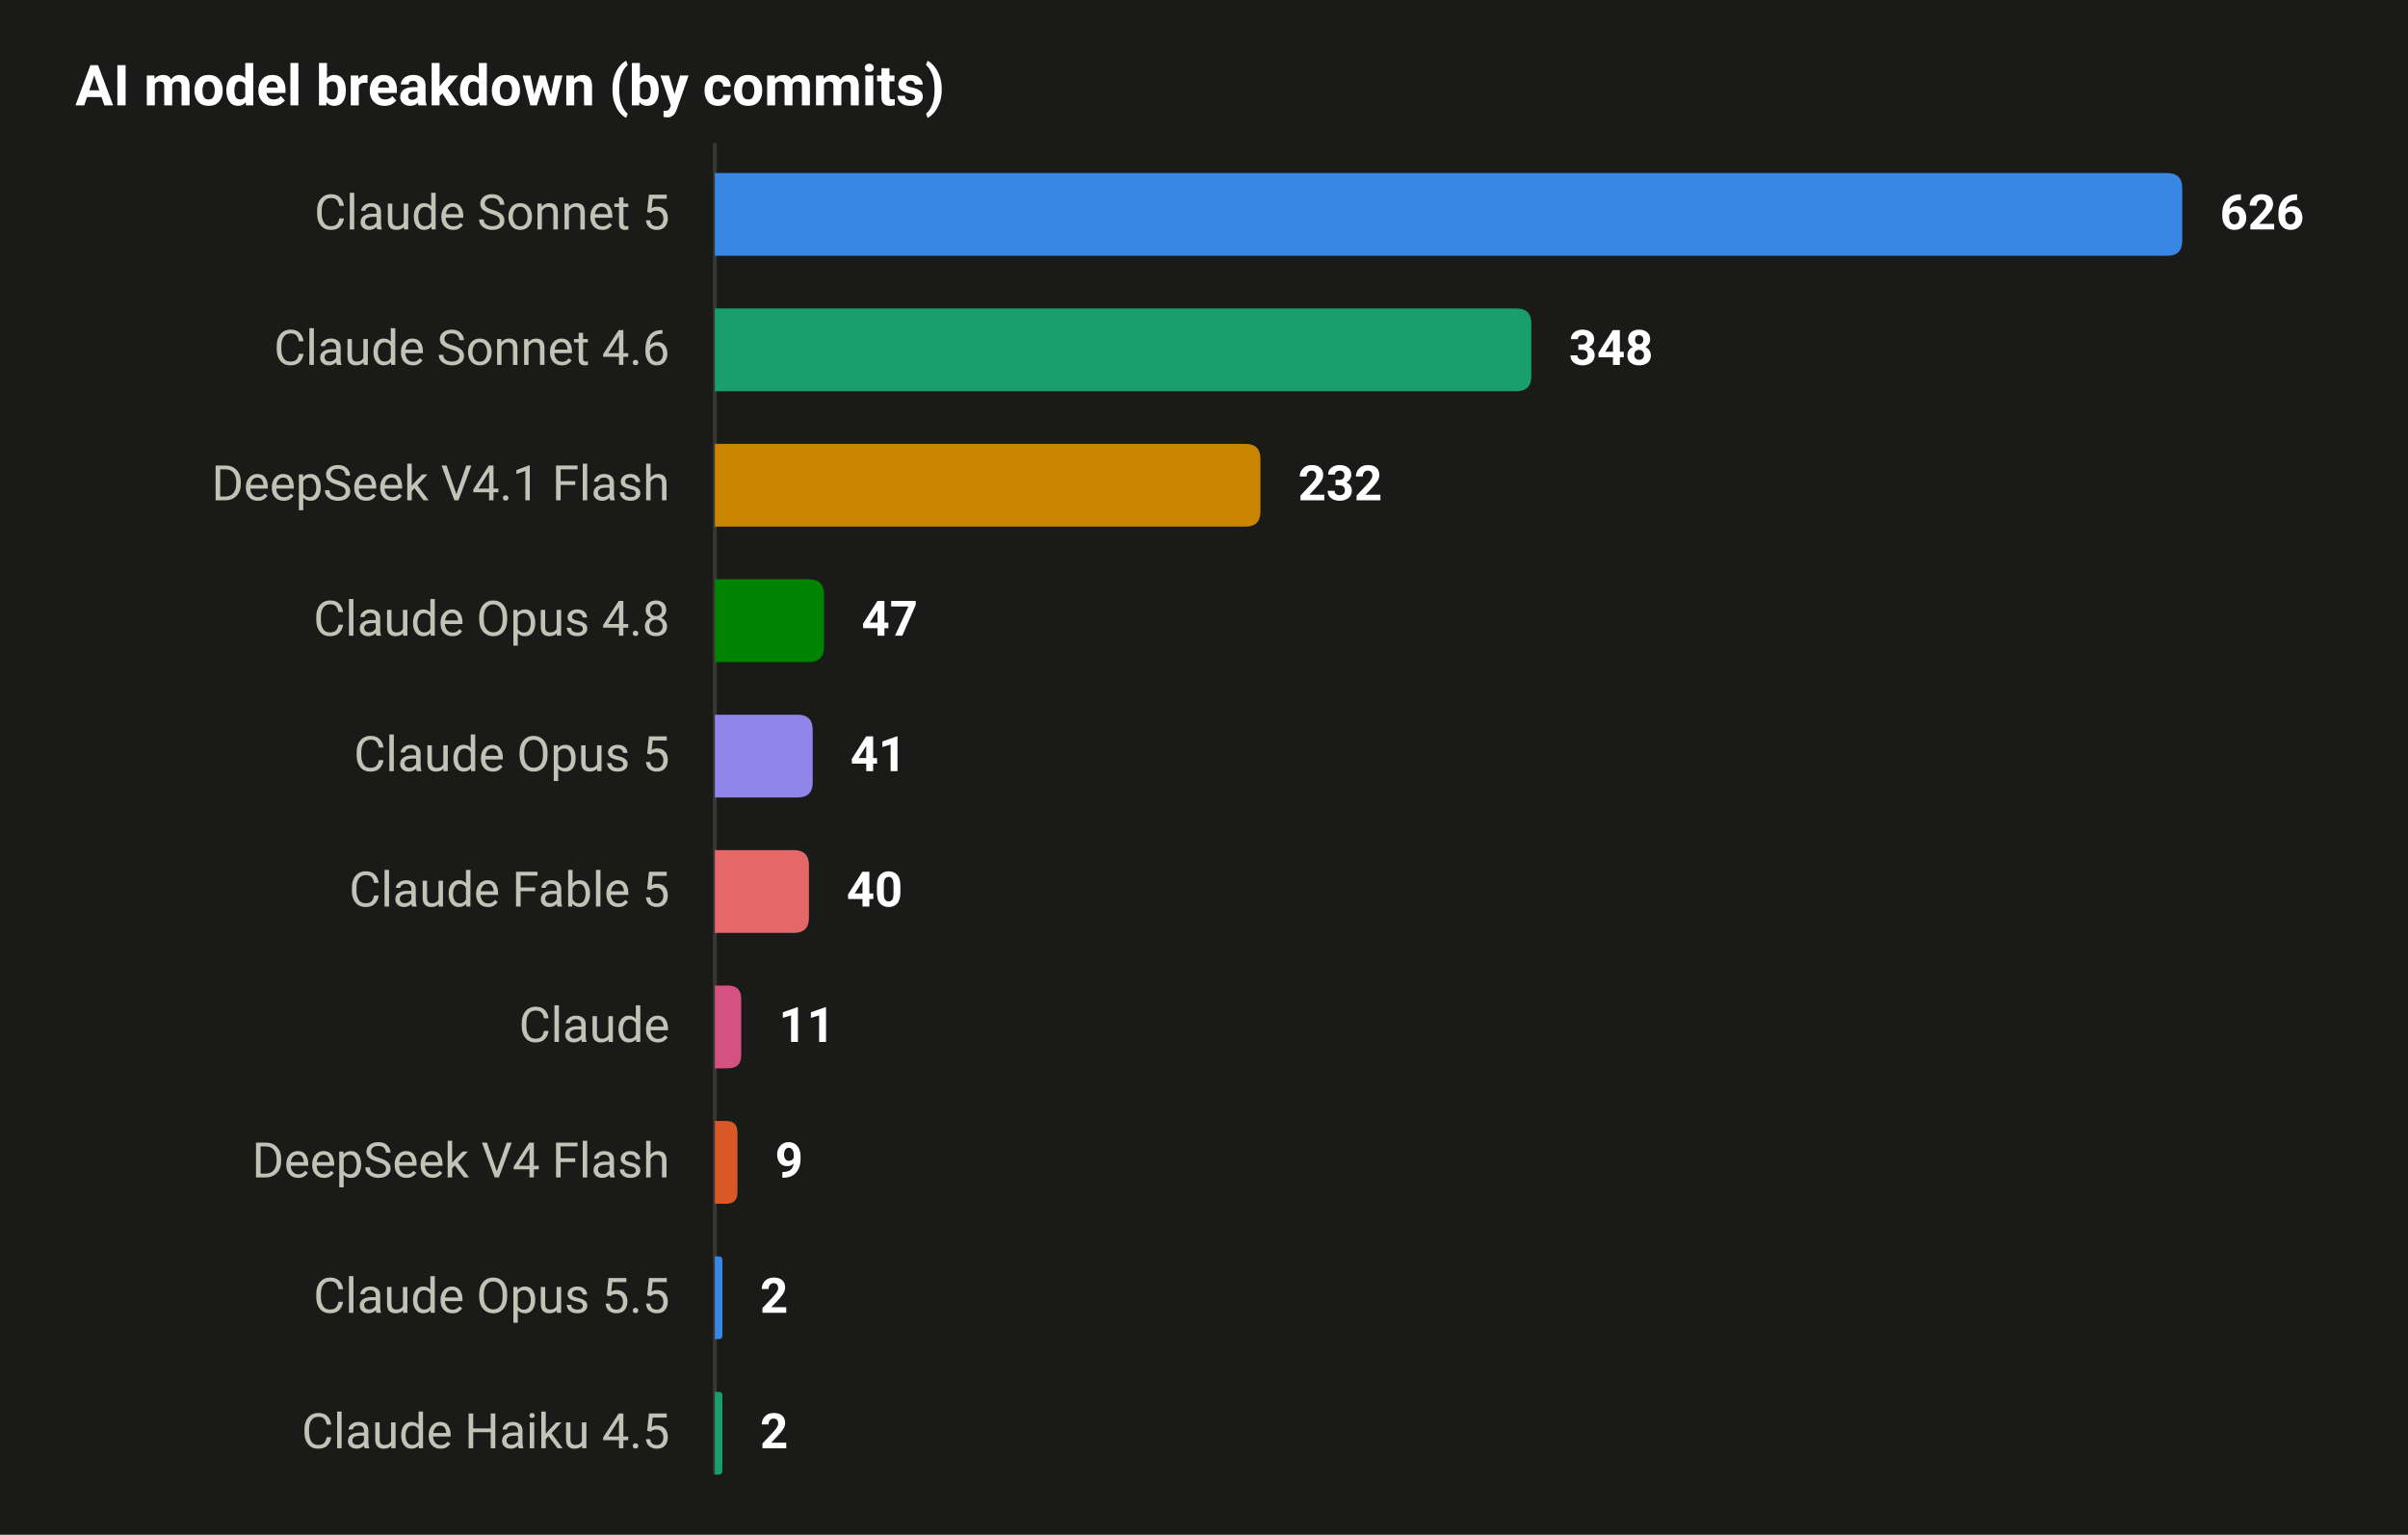
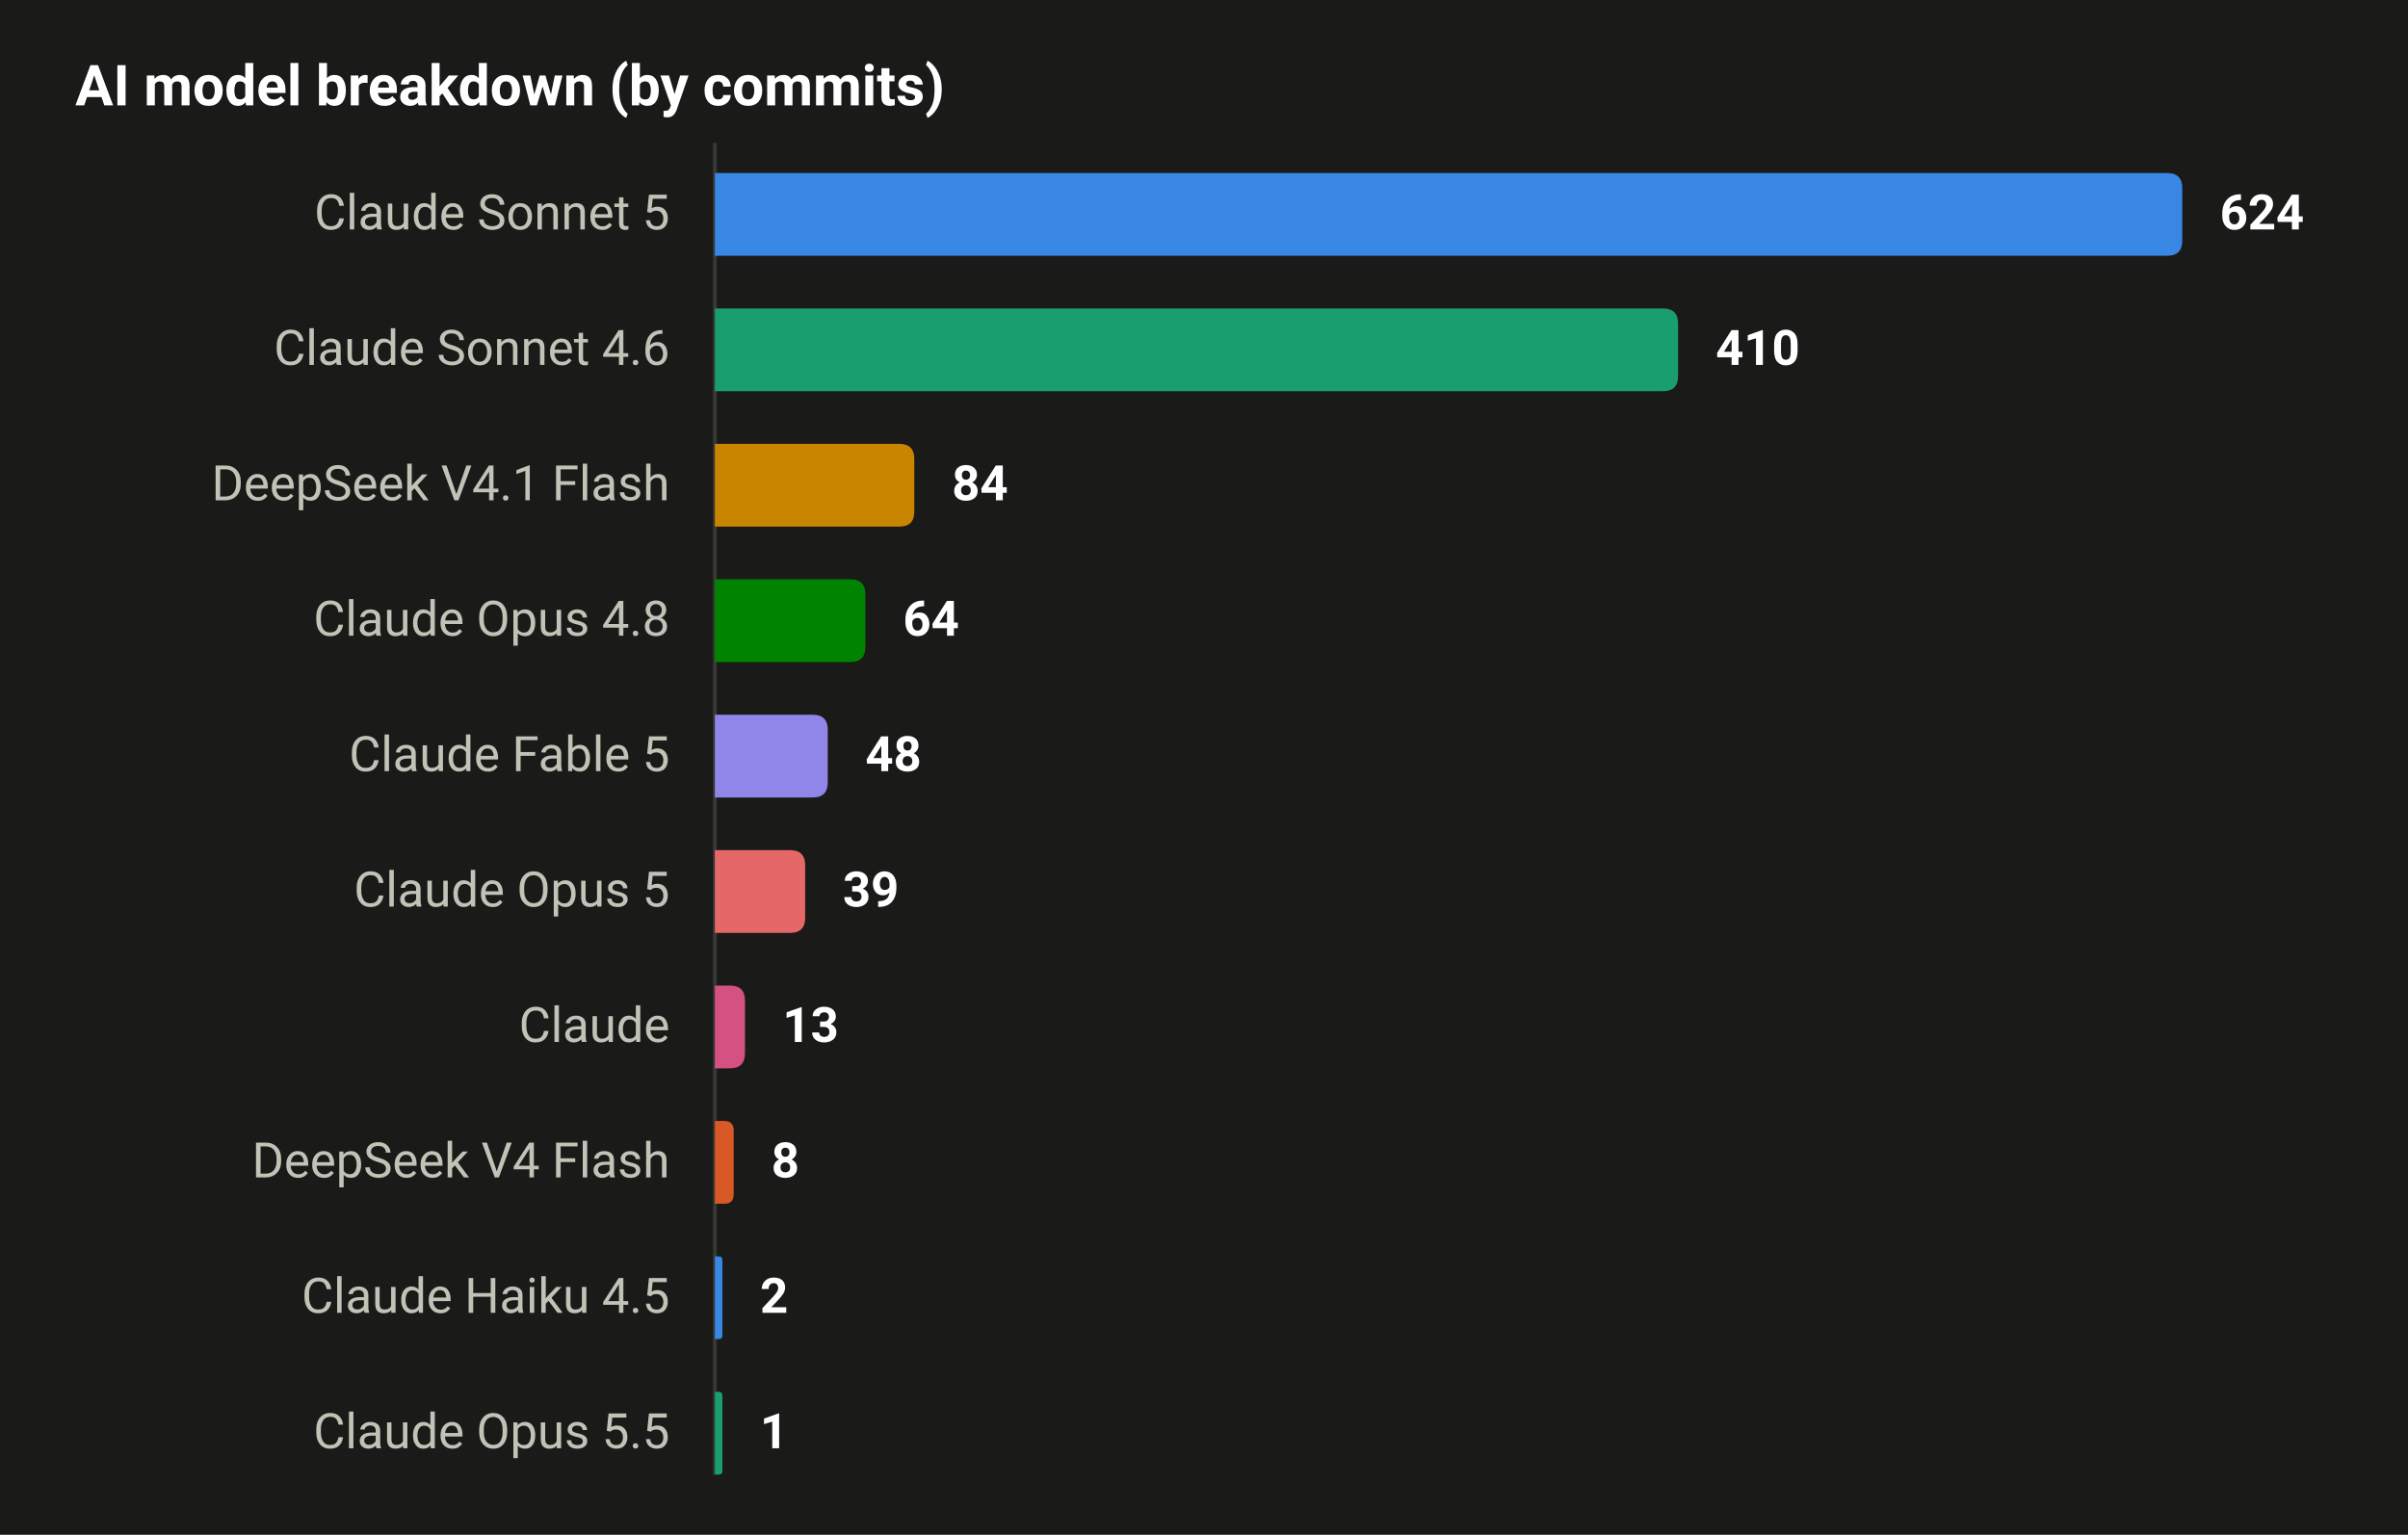
<svg xmlns="http://www.w3.org/2000/svg" width="640" height="408" viewBox="0 0 640 408" font-family="-apple-system, BlinkMacSystemFont, 'Segoe UI', Roboto, Helvetica, Arial, sans-serif">
  <rect width="640" height="408" fill="#1a1a19" />
  <text x="20" y="28" fill="#ffffff" font-size="15" font-weight="600">AI model breakdown (by commits)</text>
  <line x1="190" y1="38" x2="190" y2="392" stroke="#383835" stroke-width="1" />
  <text x="178" y="61" fill="#c3c2b7" font-size="13" text-anchor="end">Claude Sonnet 5</text>
  <path d="M190,46 H576 Q580,46 580,50 V64 Q580,68 576,68 H190 Z" fill="#3987e5" />
-   <text x="590" y="61" fill="#ffffff" font-size="13" font-weight="600">626</text>
+   <text x="590" y="61" fill="#ffffff" font-size="13" font-weight="600">624</text>
  <text x="178" y="97" fill="#c3c2b7" font-size="13" text-anchor="end">Claude Sonnet 4.6</text>
-   <path d="M190,82 H403 Q407,82 407,86 V100 Q407,104 403,104 H190 Z" fill="#199e70" />
-   <text x="417" y="97" fill="#ffffff" font-size="13" font-weight="600">348</text>
+   <path d="M190,82 H442 Q446,82 446,86 V100 Q446,104 442,104 H190 Z" fill="#199e70" />
+   <text x="456" y="97" fill="#ffffff" font-size="13" font-weight="600">410</text>
  <text x="178" y="133" fill="#c3c2b7" font-size="13" text-anchor="end">DeepSeek V4.1 Flash</text>
-   <path d="M190,118 H331 Q335,118 335,122 V136 Q335,140 331,140 H190 Z" fill="#c98500" />
-   <text x="345" y="133" fill="#ffffff" font-size="13" font-weight="600">232</text>
+   <path d="M190,118 H239 Q243,118 243,122 V136 Q243,140 239,140 H190 Z" fill="#c98500" />
+   <text x="253" y="133" fill="#ffffff" font-size="13" font-weight="600">84</text>
  <text x="178" y="169" fill="#c3c2b7" font-size="13" text-anchor="end">Claude Opus 4.8</text>
-   <path d="M190,154 H215 Q219,154 219,158 V172 Q219,176 215,176 H190 Z" fill="#008300" />
-   <text x="229" y="169" fill="#ffffff" font-size="13" font-weight="600">47</text>
-   <text x="178" y="205" fill="#c3c2b7" font-size="13" text-anchor="end">Claude Opus 5</text>
-   <path d="M190,190 H212 Q216,190 216,194 V208 Q216,212 212,212 H190 Z" fill="#9085e9" />
-   <text x="226" y="205" fill="#ffffff" font-size="13" font-weight="600">41</text>
-   <text x="178" y="241" fill="#c3c2b7" font-size="13" text-anchor="end">Claude Fable 5</text>
-   <path d="M190,226 H211 Q215,226 215,230 V244 Q215,248 211,248 H190 Z" fill="#e66767" />
-   <text x="225" y="241" fill="#ffffff" font-size="13" font-weight="600">40</text>
+   <path d="M190,154 H226 Q230,154 230,158 V172 Q230,176 226,176 H190 Z" fill="#008300" />
+   <text x="240" y="169" fill="#ffffff" font-size="13" font-weight="600">64</text>
+   <text x="178" y="205" fill="#c3c2b7" font-size="13" text-anchor="end">Claude Fable 5</text>
+   <path d="M190,190 H216 Q220,190 220,194 V208 Q220,212 216,212 H190 Z" fill="#9085e9" />
+   <text x="230" y="205" fill="#ffffff" font-size="13" font-weight="600">48</text>
+   <text x="178" y="241" fill="#c3c2b7" font-size="13" text-anchor="end">Claude Opus 5</text>
+   <path d="M190,226 H210 Q214,226 214,230 V244 Q214,248 210,248 H190 Z" fill="#e66767" />
+   <text x="224" y="241" fill="#ffffff" font-size="13" font-weight="600">39</text>
  <text x="178" y="277" fill="#c3c2b7" font-size="13" text-anchor="end">Claude</text>
-   <path d="M190,262 H193.5 Q197,262 197,265.5 V280.5 Q197,284 193.5,284 H190 Z" fill="#d55181" />
-   <text x="207" y="277" fill="#ffffff" font-size="13" font-weight="600">11</text>
+   <path d="M190,262 H194 Q198,262 198,266 V280 Q198,284 194,284 H190 Z" fill="#d55181" />
+   <text x="208" y="277" fill="#ffffff" font-size="13" font-weight="600">13</text>
  <text x="178" y="313" fill="#c3c2b7" font-size="13" text-anchor="end">DeepSeek V4 Flash</text>
-   <path d="M190,298 H193 Q196,298 196,301 V317 Q196,320 193,320 H190 Z" fill="#d95926" />
-   <text x="206" y="313" fill="#ffffff" font-size="13" font-weight="600">9</text>
-   <text x="178" y="349" fill="#c3c2b7" font-size="13" text-anchor="end">Claude Opus 5.5</text>
+   <path d="M190,298 H192.5 Q195,298 195,300.5 V317.5 Q195,320 192.5,320 H190 Z" fill="#d95926" />
+   <text x="205" y="313" fill="#ffffff" font-size="13" font-weight="600">8</text>
+   <text x="178" y="349" fill="#c3c2b7" font-size="13" text-anchor="end">Claude Haiku 4.5</text>
  <path d="M190,334 H191 Q192,334 192,335 V355 Q192,356 191,356 H190 Z" fill="#3987e5" />
  <text x="202" y="349" fill="#ffffff" font-size="13" font-weight="600">2</text>
-   <text x="178" y="385" fill="#c3c2b7" font-size="13" text-anchor="end">Claude Haiku 4.5</text>
+   <text x="178" y="385" fill="#c3c2b7" font-size="13" text-anchor="end">Claude Opus 5.5</text>
  <path d="M190,370 H191 Q192,370 192,371 V391 Q192,392 191,392 H190 Z" fill="#199e70" />
-   <text x="202" y="385" fill="#ffffff" font-size="13" font-weight="600">2</text>
+   <text x="202" y="385" fill="#ffffff" font-size="13" font-weight="600">1</text>
</svg>
